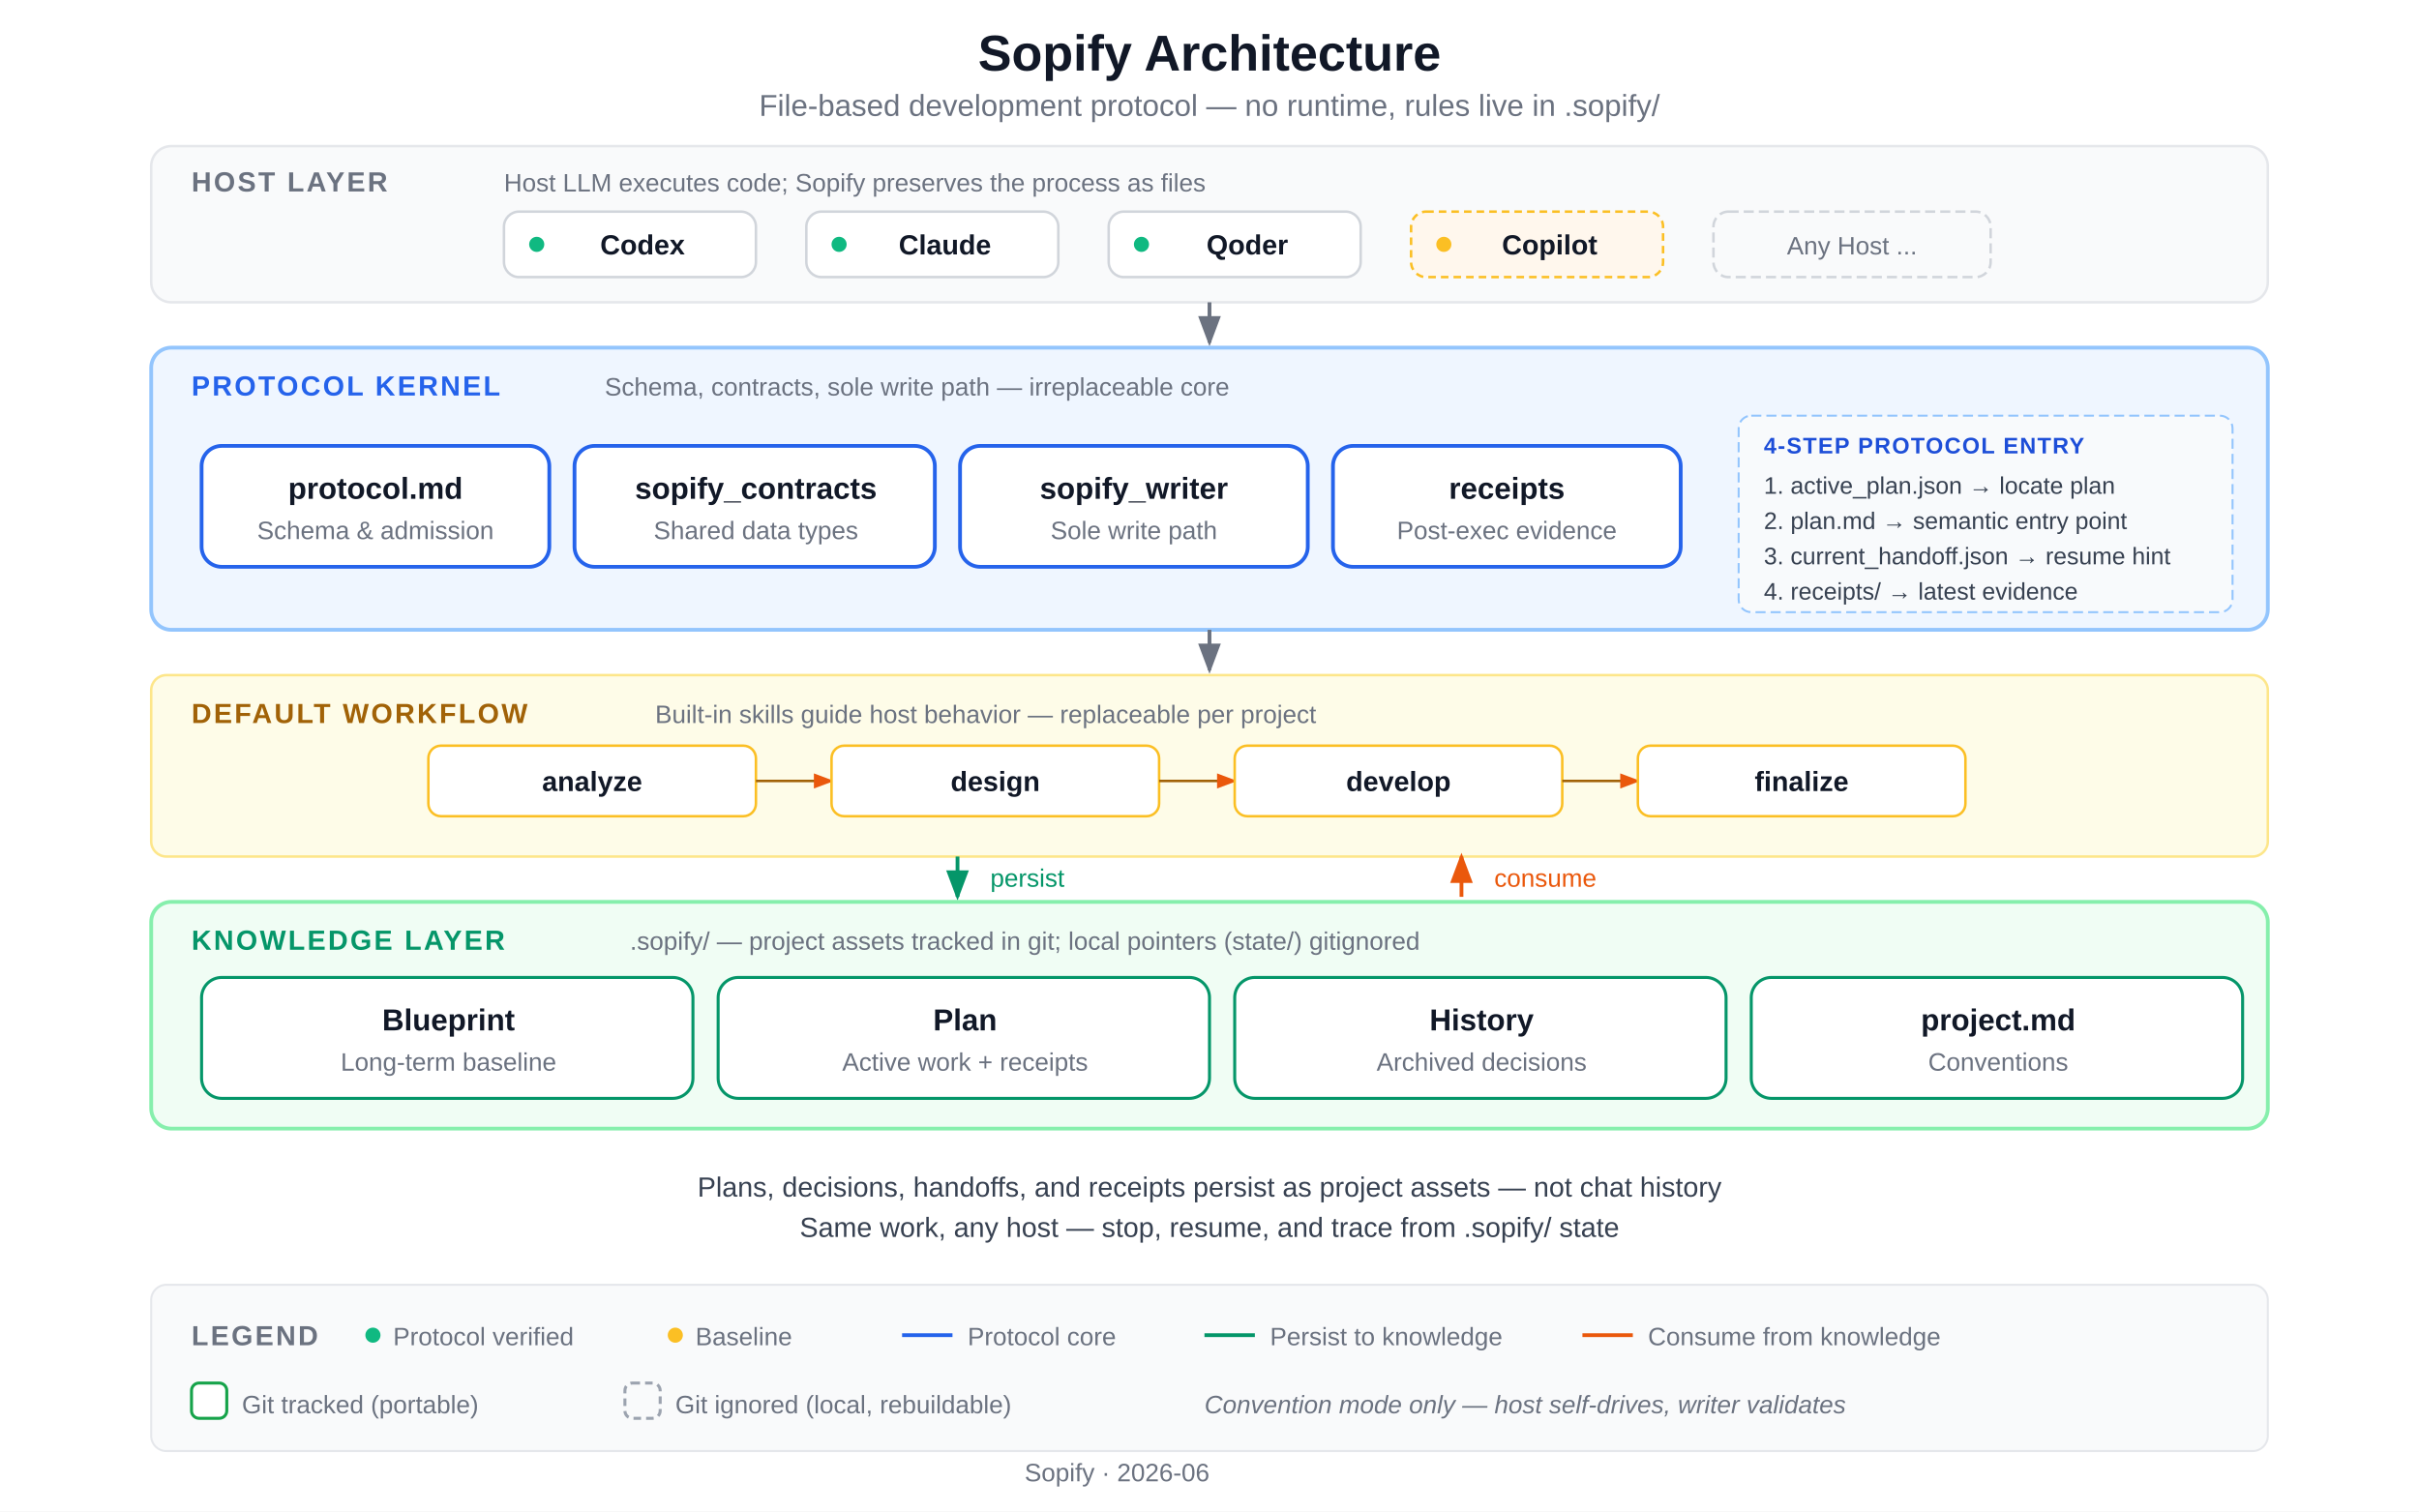
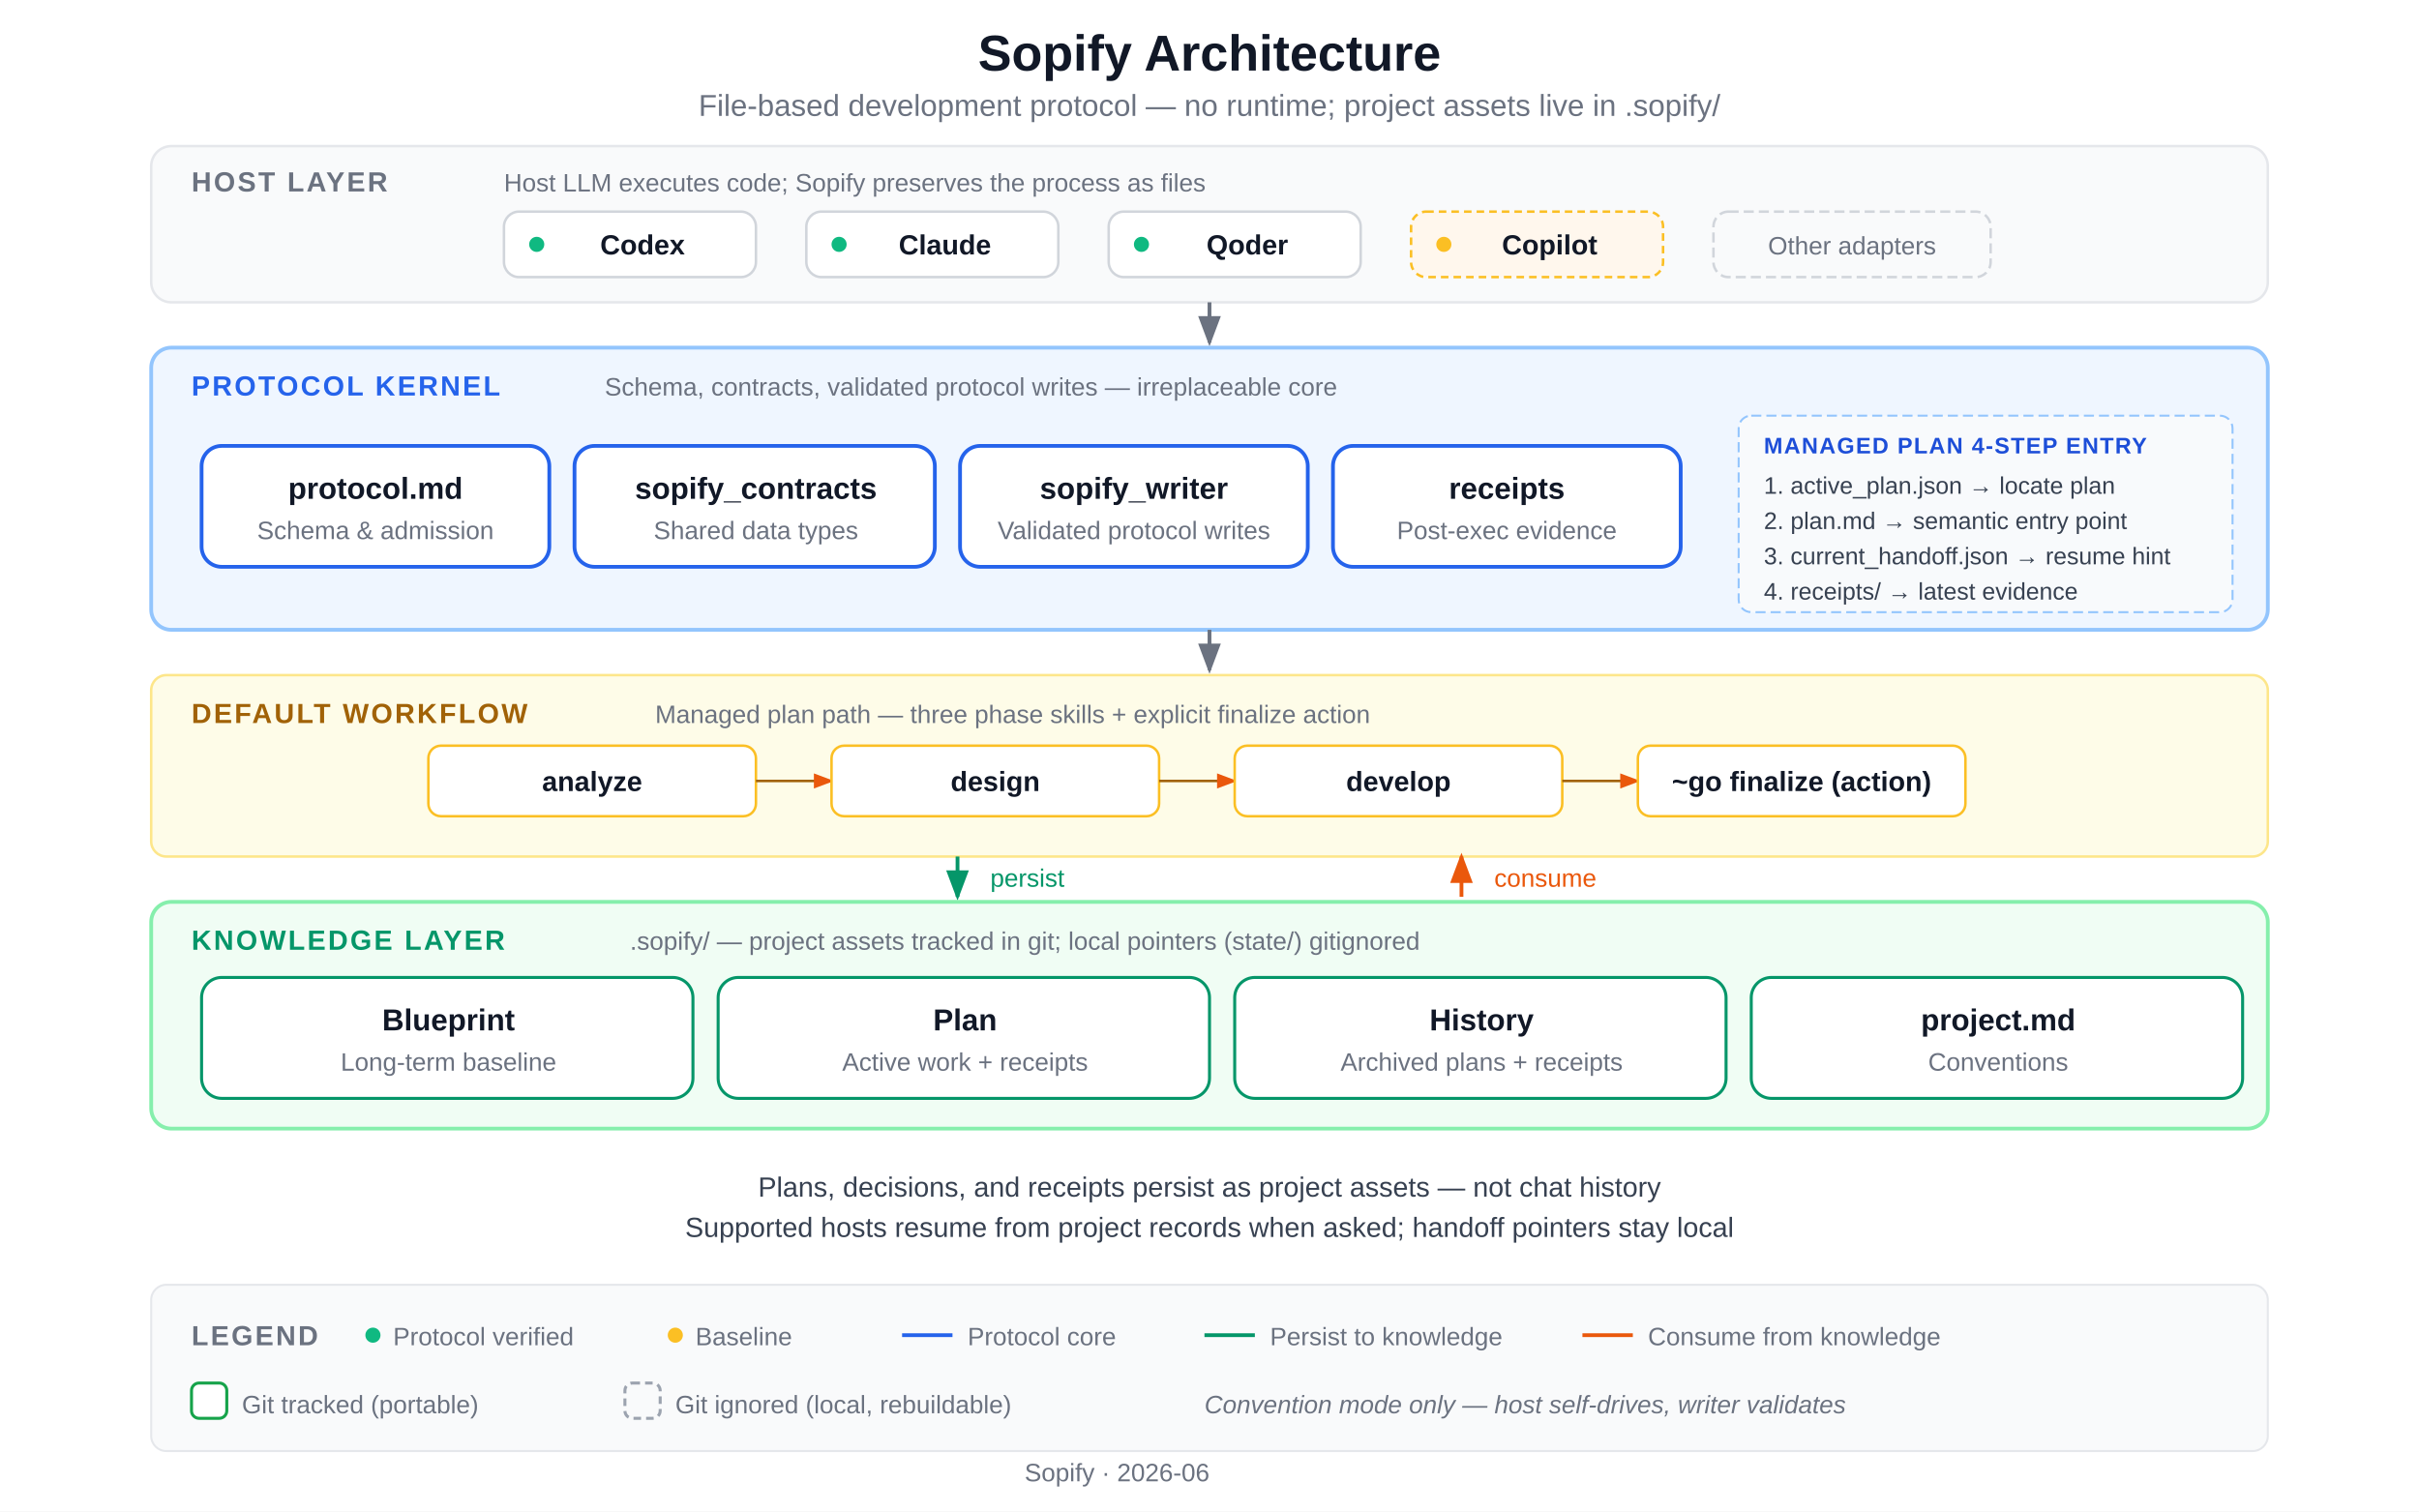
<svg xmlns="http://www.w3.org/2000/svg" viewBox="0 0 960 600">
  <style>
    text { font-family: -apple-system, BlinkMacSystemFont, "Segoe UI", "Helvetica Neue", Arial, sans-serif; }
    .title { font-size: 20px; font-weight: 700; fill: #111827; }
    .subtitle { font-size: 12px; fill: #6b7280; }
    .tier-label { font-size: 11px; font-weight: 700; letter-spacing: 0.08em; }
    .node-name { font-size: 13px; font-weight: 600; fill: #111827; }
    .node-desc { font-size: 10px; fill: #6b7280; }
    .slogan { font-size: 11px; font-weight: 500; fill: #374151; }
    .arrow-label { font-size: 10px; font-weight: 500; }
    .callout-title { font-size: 9px; font-weight: 700; fill: #1d4ed8; letter-spacing: 0.5px; }
    .callout-step { font-size: 9.5px; fill: #374151; }
  </style>
  <defs>
    <marker id="a-blue" markerWidth="8" markerHeight="6" refX="7" refY="3" orient="auto">
      <polygon points="0 0,8 3,0 6" fill="#2563eb" />
    </marker>
    <marker id="a-green" markerWidth="8" markerHeight="6" refX="7" refY="3" orient="auto">
      <polygon points="0 0,8 3,0 6" fill="#059669" />
    </marker>
    <marker id="a-orange" markerWidth="8" markerHeight="6" refX="7" refY="3" orient="auto">
      <polygon points="0 0,8 3,0 6" fill="#ea580c" />
    </marker>
    <marker id="a-gray" markerWidth="8" markerHeight="6" refX="7" refY="3" orient="auto">
      <polygon points="0 0,8 3,0 6" fill="#6b7280" />
    </marker>
  </defs>
  <rect width="960" height="600" fill="#ffffff" />
  <text x="480" y="28" text-anchor="middle" class="title">Sopify Architecture</text>
-   <text x="480" y="46" text-anchor="middle" class="subtitle">File-based development protocol — no runtime, rules live in .sopify/</text>
+   <text x="480" y="46" text-anchor="middle" class="subtitle">File-based development protocol — no runtime; project assets live in .sopify/</text>
  <rect x="60" y="58" width="840" height="62" rx="8" fill="#f9fafb" stroke="#e5e7eb" stroke-width="1" />
  <text x="76" y="76" class="tier-label" fill="#6b7280">HOST LAYER</text>
  <text x="200" y="76" class="node-desc">Host LLM executes code; Sopify preserves the process as files</text>
  <rect x="200" y="84" width="100" height="26" rx="6" fill="#ffffff" stroke="#d1d5db" stroke-width="1" />
  <circle cx="213" cy="97" r="3" fill="#10b981" />
  <text x="255" y="101" text-anchor="middle" class="node-name" style="font-size:11px">Codex</text>
  <rect x="320" y="84" width="100" height="26" rx="6" fill="#ffffff" stroke="#d1d5db" stroke-width="1" />
  <circle cx="333" cy="97" r="3" fill="#10b981" />
  <text x="375" y="101" text-anchor="middle" class="node-name" style="font-size:11px">Claude</text>
  <rect x="440" y="84" width="100" height="26" rx="6" fill="#ffffff" stroke="#d1d5db" stroke-width="1" />
  <circle cx="453" cy="97" r="3" fill="#10b981" />
  <text x="495" y="101" text-anchor="middle" class="node-name" style="font-size:11px">Qoder</text>
  <rect x="560" y="84" width="100" height="26" rx="6" fill="#fff7ed" stroke="#fbbf24" stroke-width="1" stroke-dasharray="3,2" />
  <circle cx="573" cy="97" r="3" fill="#fbbf24" />
  <text x="615" y="101" text-anchor="middle" class="node-name" style="font-size:11px">Copilot</text>
  <rect x="680" y="84" width="110" height="26" rx="6" fill="#f9fafb" stroke="#d1d5db" stroke-width="1" stroke-dasharray="4,2" />
-   <text x="735" y="101" text-anchor="middle" class="node-desc">Any Host ...</text>
+   <text x="735" y="101" text-anchor="middle" class="node-desc">Other adapters</text>
  <line x1="480" y1="120" x2="480" y2="136" stroke="#6b7280" stroke-width="1.5" marker-end="url(#a-gray)" />
  <rect x="60" y="138" width="840" height="112" rx="8" fill="#eff6ff" stroke="#93c5fd" stroke-width="1.5" />
  <text x="76" y="157" class="tier-label" fill="#2563eb">PROTOCOL KERNEL</text>
-   <text x="240" y="157" class="node-desc">Schema, contracts, sole write path — irreplaceable core</text>
+   <text x="240" y="157" class="node-desc">Schema, contracts, validated protocol writes — irreplaceable core</text>
  <rect x="80" y="177" width="138" height="48" rx="8" fill="#ffffff" stroke="#2563eb" stroke-width="1.5" />
  <text x="149" y="198" text-anchor="middle" class="node-name" style="font-size:12px">protocol.md</text>
  <text x="149" y="214" text-anchor="middle" class="node-desc">Schema &amp; admission</text>
  <rect x="228" y="177" width="143" height="48" rx="8" fill="#ffffff" stroke="#2563eb" stroke-width="1.5" />
  <text x="300" y="198" text-anchor="middle" class="node-name" style="font-size:12px">sopify_contracts</text>
  <text x="300" y="214" text-anchor="middle" class="node-desc">Shared data types</text>
  <rect x="381" y="177" width="138" height="48" rx="8" fill="#ffffff" stroke="#2563eb" stroke-width="1.5" />
  <text x="450" y="198" text-anchor="middle" class="node-name" style="font-size:12px">sopify_writer</text>
-   <text x="450" y="214" text-anchor="middle" class="node-desc">Sole write path</text>
+   <text x="450" y="214" text-anchor="middle" class="node-desc">Validated protocol writes</text>
  <rect x="529" y="177" width="138" height="48" rx="8" fill="#ffffff" stroke="#2563eb" stroke-width="1.5" />
  <text x="598" y="198" text-anchor="middle" class="node-name" style="font-size:12px">receipts</text>
  <text x="598" y="214" text-anchor="middle" class="node-desc">Post-exec evidence</text>
  <rect x="690" y="165" width="196" height="78" rx="5" fill="#f8fafc" stroke="#93c5fd" stroke-width="0.8" stroke-dasharray="4,2" />
-   <text x="700" y="180" class="callout-title">4-STEP PROTOCOL ENTRY</text>
+   <text x="700" y="180" class="callout-title">MANAGED PLAN 4-STEP ENTRY</text>
  <text x="700" y="196" class="callout-step">1. active_plan.json → locate plan</text>
  <text x="700" y="210" class="callout-step">2. plan.md → semantic entry point</text>
  <text x="700" y="224" class="callout-step">3. current_handoff.json → resume hint</text>
  <text x="700" y="238" class="callout-step">4. receipts/ → latest evidence</text>
  <line x1="480" y1="250" x2="480" y2="266" stroke="#6b7280" stroke-width="1.5" marker-end="url(#a-gray)" />
  <rect x="60" y="268" width="840" height="72" rx="6" fill="#fefce8" stroke="#fde68a" stroke-width="1" />
  <text x="76" y="287" class="tier-label" fill="#a16207">DEFAULT WORKFLOW</text>
-   <text x="260" y="287" class="node-desc">Built-in skills guide host behavior — replaceable per project</text>
+   <text x="260" y="287" class="node-desc">Managed plan path — three phase skills + explicit finalize action</text>
  <rect x="170" y="296" width="130" height="28" rx="5" fill="#ffffff" stroke="#fbbf24" stroke-width="1" />
  <text x="235" y="314" text-anchor="middle" class="node-name" style="font-size:11px">analyze</text>
  <line x1="300" y1="310" x2="330" y2="310" stroke="#a16207" stroke-width="1" marker-end="url(#a-orange)" />
  <rect x="330" y="296" width="130" height="28" rx="5" fill="#ffffff" stroke="#fbbf24" stroke-width="1" />
  <text x="395" y="314" text-anchor="middle" class="node-name" style="font-size:11px">design</text>
  <line x1="460" y1="310" x2="490" y2="310" stroke="#a16207" stroke-width="1" marker-end="url(#a-orange)" />
  <rect x="490" y="296" width="130" height="28" rx="5" fill="#ffffff" stroke="#fbbf24" stroke-width="1" />
  <text x="555" y="314" text-anchor="middle" class="node-name" style="font-size:11px">develop</text>
  <line x1="620" y1="310" x2="650" y2="310" stroke="#a16207" stroke-width="1" marker-end="url(#a-orange)" />
  <rect x="650" y="296" width="130" height="28" rx="5" fill="#ffffff" stroke="#fbbf24" stroke-width="1" />
-   <text x="715" y="314" text-anchor="middle" class="node-name" style="font-size:11px">finalize</text>
+   <text x="715" y="314" text-anchor="middle" class="node-name" style="font-size:11px">~go finalize (action)</text>
  <line x1="380" y1="340" x2="380" y2="356" stroke="#059669" stroke-width="1.5" marker-end="url(#a-green)" />
  <text x="393" y="352" class="arrow-label" fill="#059669">persist</text>
  <line x1="580" y1="356" x2="580" y2="340" stroke="#ea580c" stroke-width="1.5" marker-end="url(#a-orange)" />
  <text x="593" y="352" class="arrow-label" fill="#ea580c">consume</text>
  <rect x="60" y="358" width="840" height="90" rx="8" fill="#f0fdf4" stroke="#86efac" stroke-width="1.5" />
  <text x="76" y="377" class="tier-label" fill="#059669">KNOWLEDGE LAYER</text>
  <text x="250" y="377" class="node-desc">.sopify/ — project assets tracked in git; local pointers (state/) gitignored</text>
  <rect x="80" y="388" width="195" height="48" rx="8" fill="#ffffff" stroke="#059669" stroke-width="1.2" />
  <text x="178" y="409" text-anchor="middle" class="node-name" style="font-size:12px">Blueprint</text>
  <text x="178" y="425" text-anchor="middle" class="node-desc">Long-term baseline</text>
  <rect x="285" y="388" width="195" height="48" rx="8" fill="#ffffff" stroke="#059669" stroke-width="1.2" />
  <text x="383" y="409" text-anchor="middle" class="node-name" style="font-size:12px">Plan</text>
  <text x="383" y="425" text-anchor="middle" class="node-desc">Active work + receipts</text>
  <rect x="490" y="388" width="195" height="48" rx="8" fill="#ffffff" stroke="#059669" stroke-width="1.2" />
  <text x="588" y="409" text-anchor="middle" class="node-name" style="font-size:12px">History</text>
-   <text x="588" y="425" text-anchor="middle" class="node-desc">Archived decisions</text>
+   <text x="588" y="425" text-anchor="middle" class="node-desc">Archived plans + receipts</text>
  <rect x="695" y="388" width="195" height="48" rx="8" fill="#ffffff" stroke="#059669" stroke-width="1.2" />
  <text x="793" y="409" text-anchor="middle" class="node-name" style="font-size:12px">project.md</text>
  <text x="793" y="425" text-anchor="middle" class="node-desc">Conventions</text>
-   <text x="480" y="475" text-anchor="middle" class="slogan">Plans, decisions, handoffs, and receipts persist as project assets — not chat history</text>
-   <text x="480" y="491" text-anchor="middle" class="slogan">Same work, any host — stop, resume, and trace from .sopify/ state</text>
+   <text x="480" y="475" text-anchor="middle" class="slogan">Plans, decisions, and receipts persist as project assets — not chat history</text>
+   <text x="480" y="491" text-anchor="middle" class="slogan">Supported hosts resume from project records when asked; handoff pointers stay local</text>
  <rect x="60" y="510" width="840" height="66" rx="6" fill="#f9fafb" stroke="#e5e7eb" stroke-width="0.8" />
  <text x="76" y="534" class="tier-label" fill="#6b7280">LEGEND</text>
  <circle cx="148" cy="530" r="3" fill="#10b981" />
  <text x="156" y="534" class="node-desc">Protocol verified</text>
  <circle cx="268" cy="530" r="3" fill="#fbbf24" />
  <text x="276" y="534" class="node-desc">Baseline</text>
  <line x1="358" y1="530" x2="378" y2="530" stroke="#2563eb" stroke-width="1.5" />
  <text x="384" y="534" class="node-desc">Protocol core</text>
  <line x1="478" y1="530" x2="498" y2="530" stroke="#059669" stroke-width="1.5" />
  <text x="504" y="534" class="node-desc">Persist to knowledge</text>
  <line x1="628" y1="530" x2="648" y2="530" stroke="#ea580c" stroke-width="1.5" />
  <text x="654" y="534" class="node-desc">Consume from knowledge</text>
  <rect x="76" y="549" width="14" height="14" rx="3" fill="#ffffff" stroke="#16a34a" stroke-width="1.2" />
  <text x="96" y="561" class="node-desc">Git tracked (portable)</text>
  <rect x="248" y="549" width="14" height="14" rx="3" fill="#f9fafb" stroke="#9ca3af" stroke-width="1.2" stroke-dasharray="3,2" />
  <text x="268" y="561" class="node-desc">Git ignored (local, rebuildable)</text>
  <text x="478" y="561" class="node-desc" style="font-style:italic">Convention mode only — host self-drives, writer validates</text>
  <text x="480" y="588" text-anchor="end" class="node-desc" fill="#9ca3af">Sopify · 2026-06</text>
</svg>
